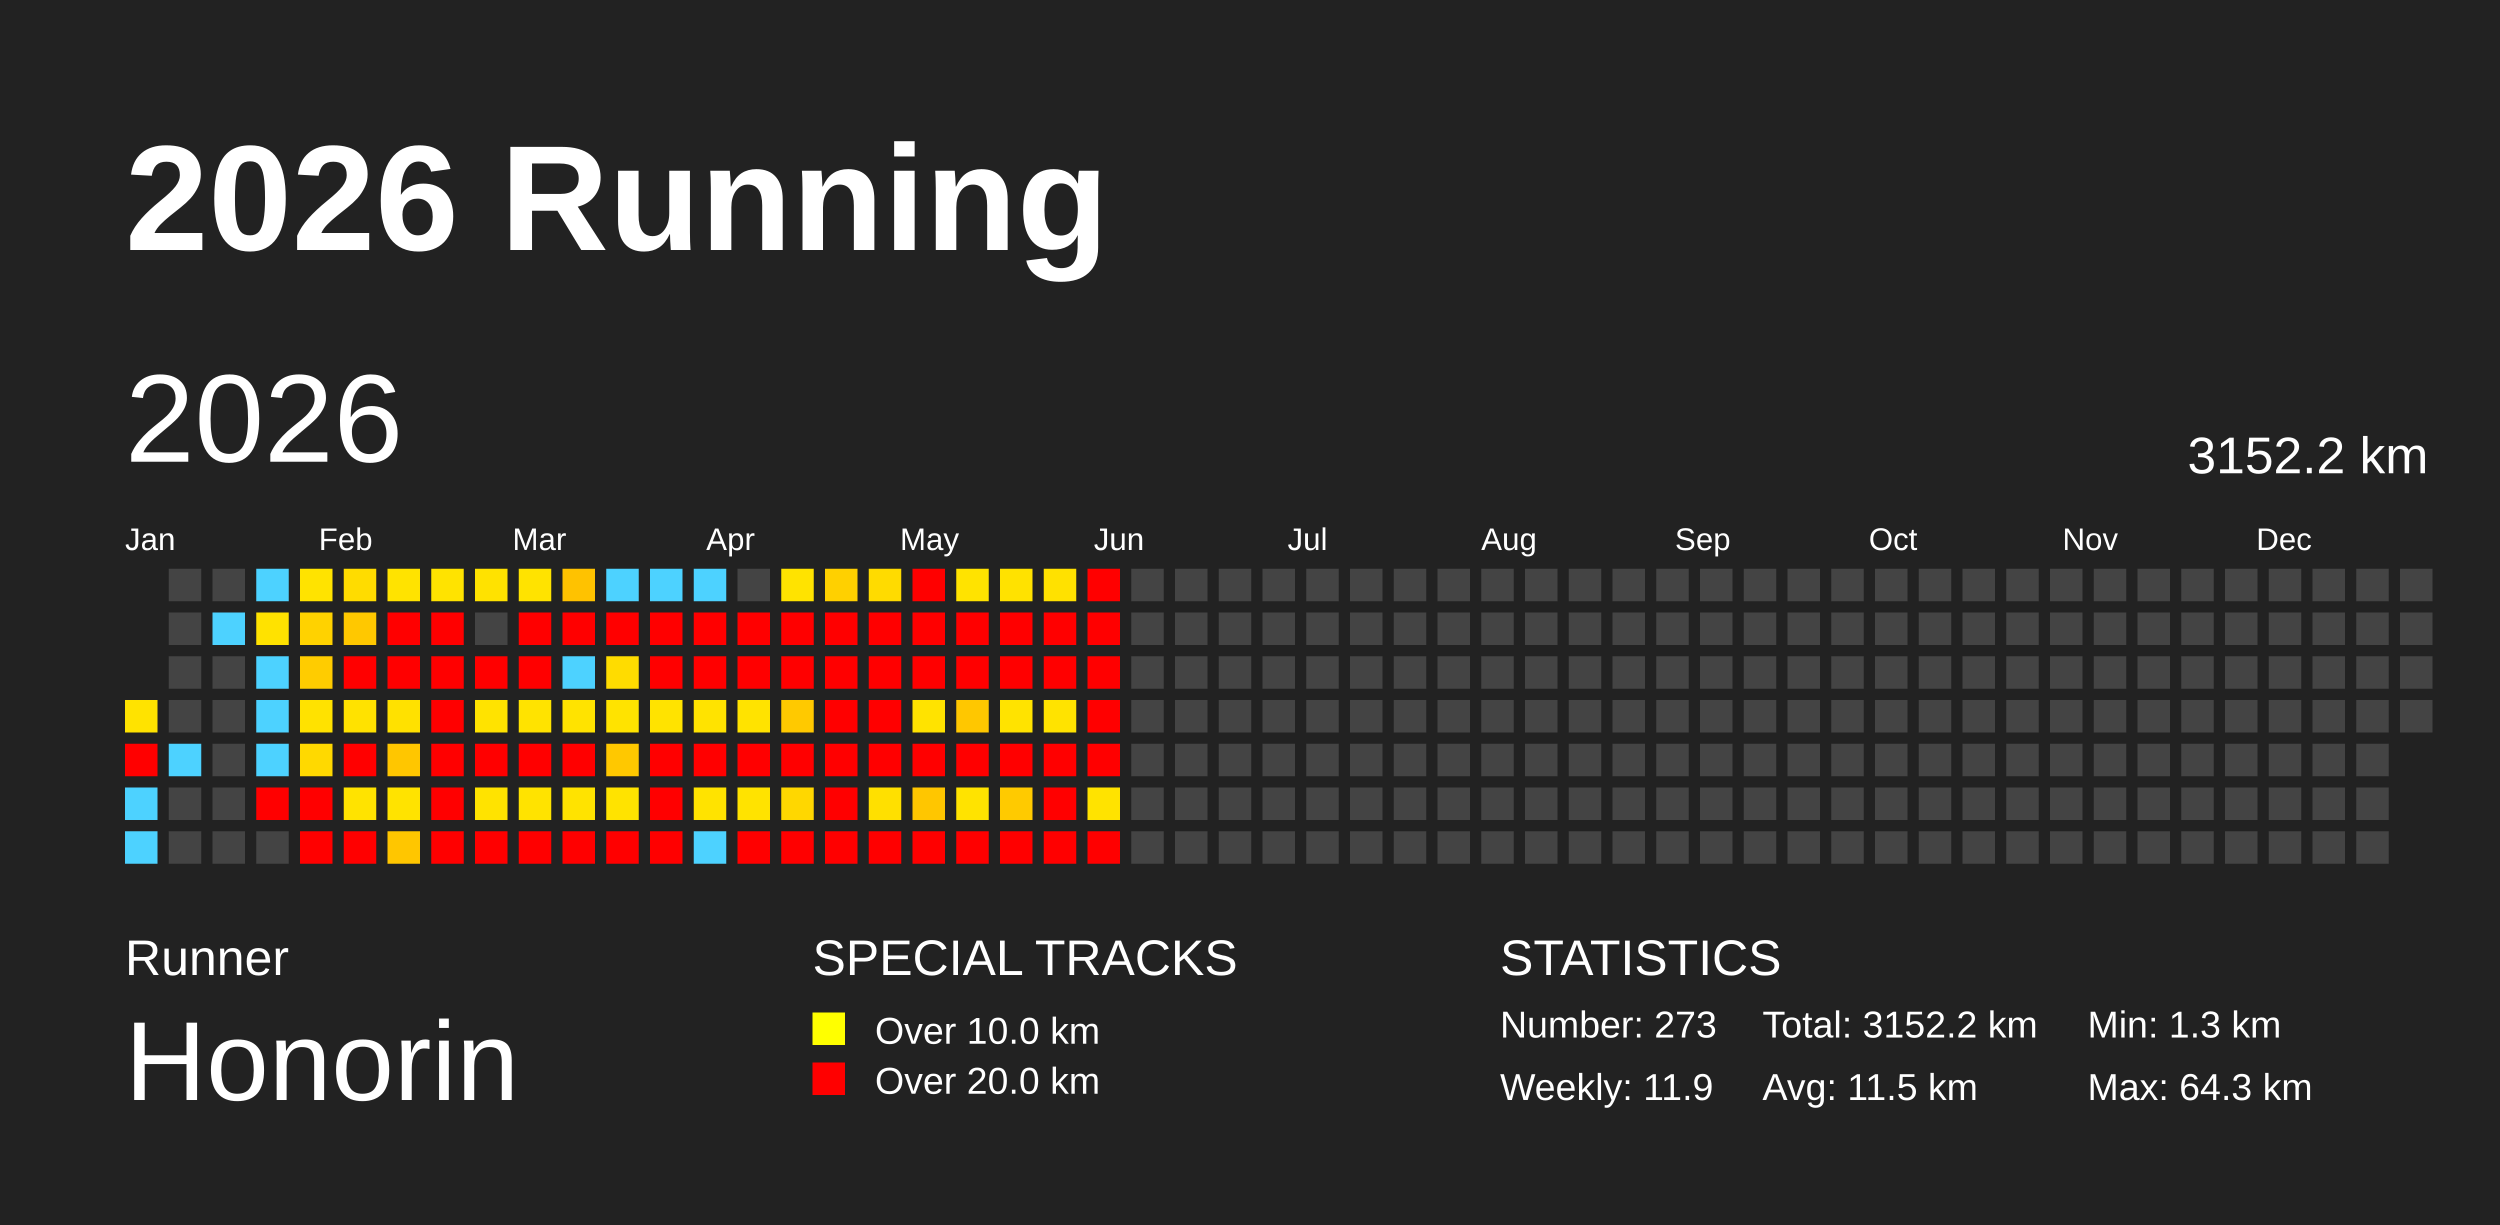
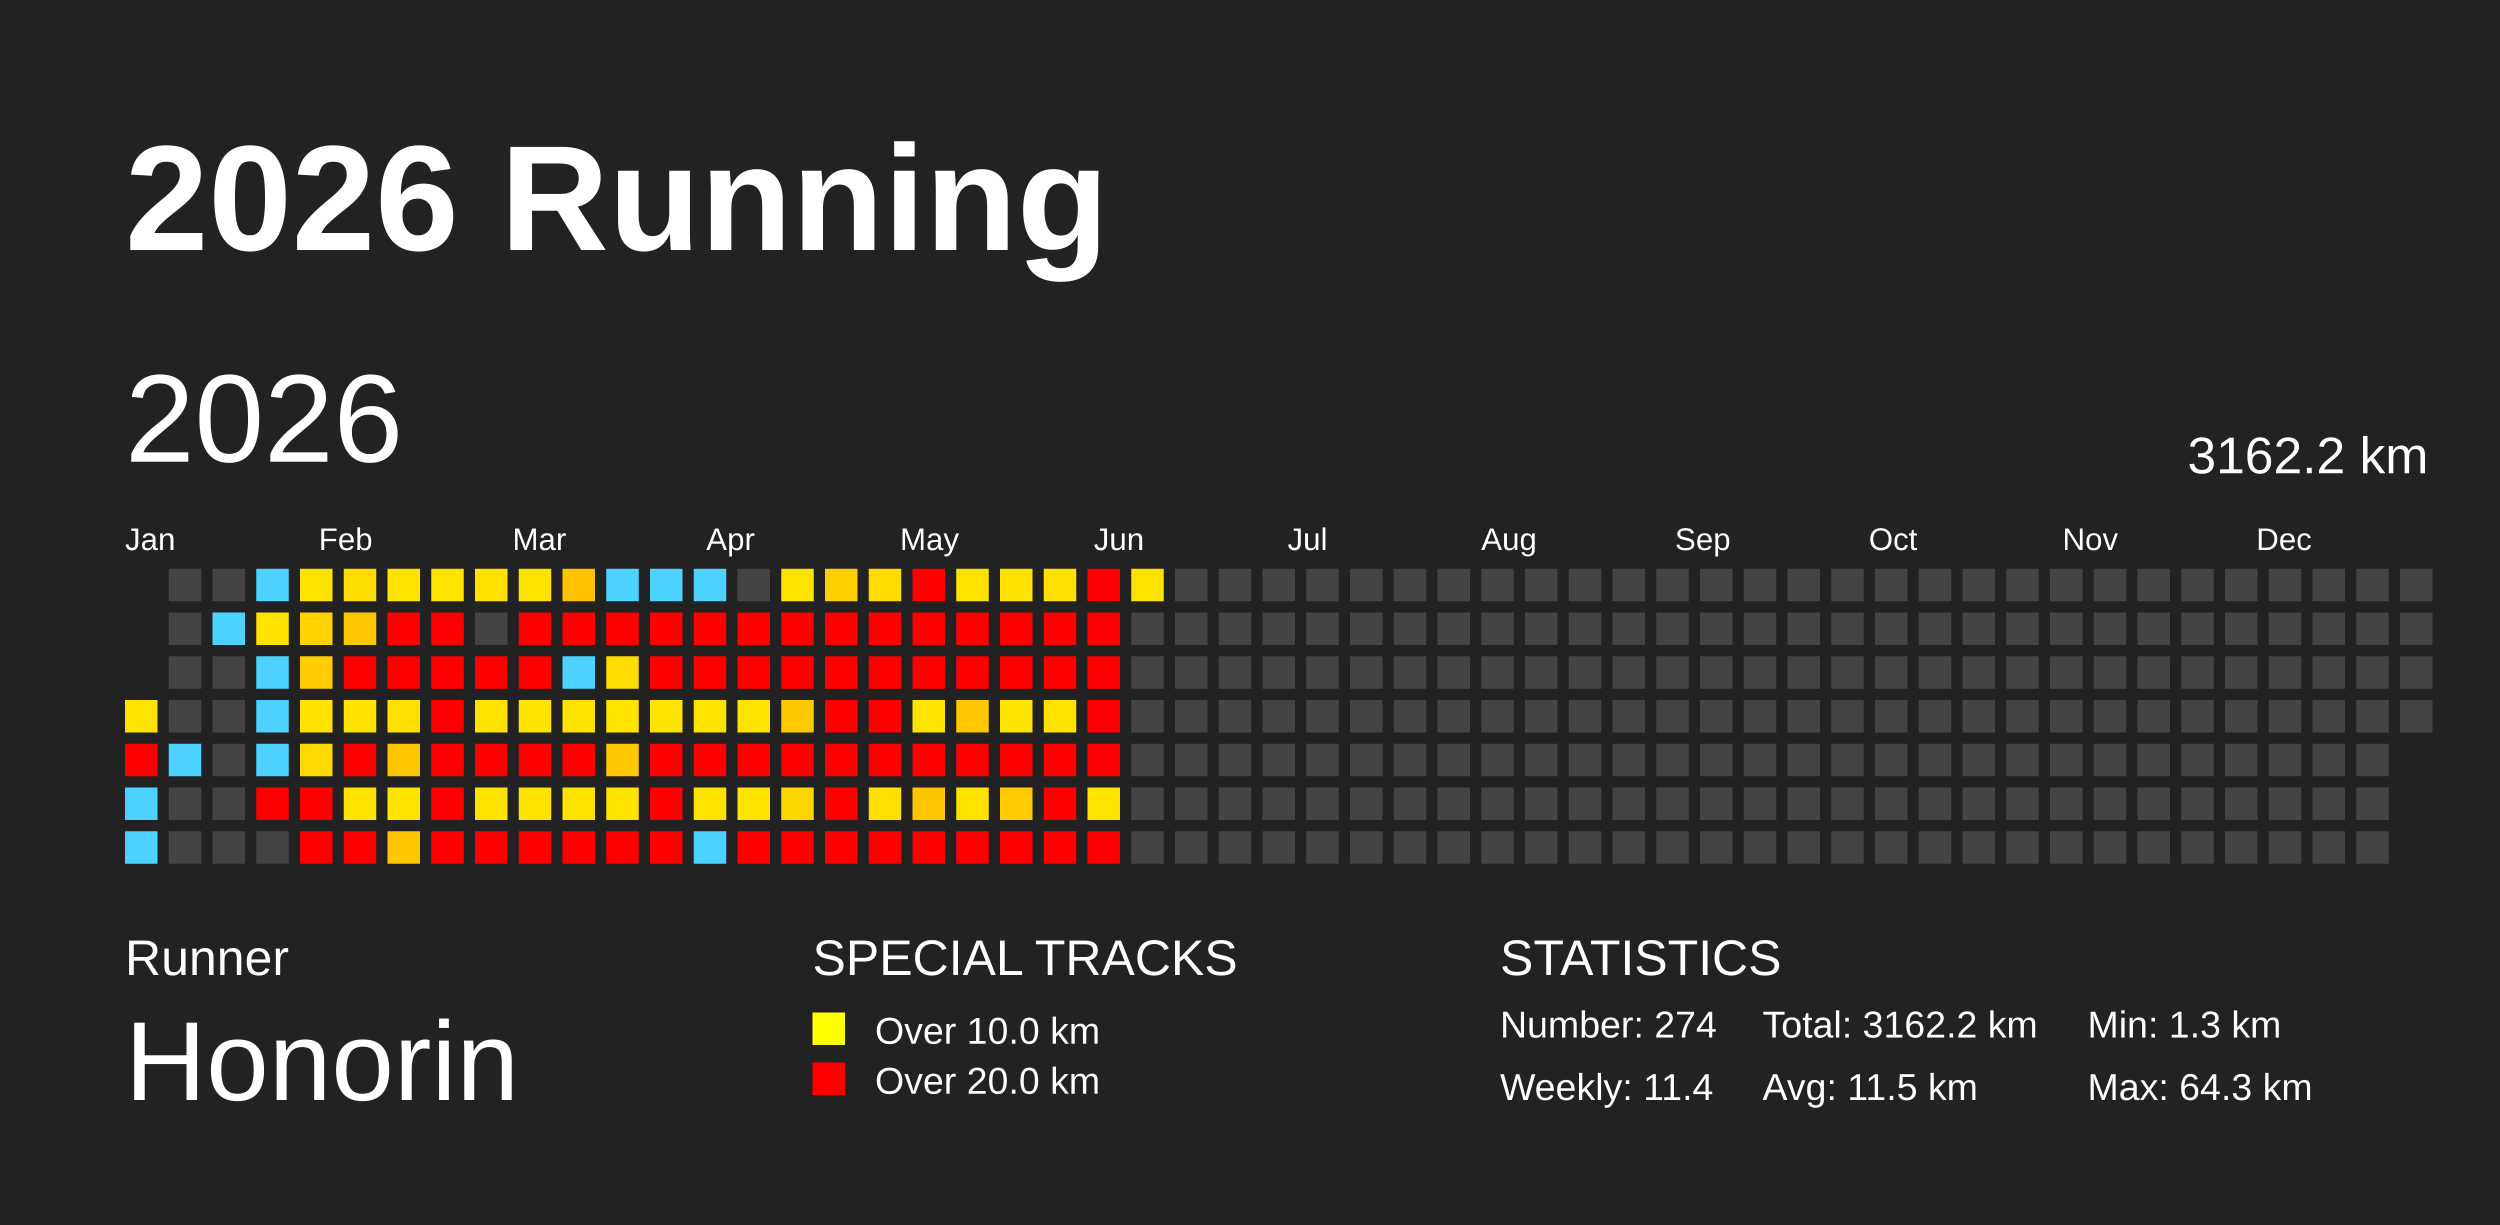
<svg xmlns="http://www.w3.org/2000/svg" baseProfile="full" height="98mm" version="1.1" viewBox="0,0,200,98" width="200mm">
  <defs />
  <rect fill="#222222" height="98" width="200" x="0" y="0" />
  <text fill="#FFFFFF" style="font-size:12px; font-family:Arial; font-weight:bold;" x="10" y="20">2026 Running</text>
  <text fill="#FFFFFF" style="font-size:4px; font-family:Arial" x="10" y="78">Runner</text>
  <text fill="#FFFFFF" style="font-size:9px; font-family:Arial" x="10" y="88">Honorin</text>
  <text fill="#FFFFFF" style="font-size:4px; font-family:Arial" x="65" y="78">SPECIAL TRACKS</text>
  <rect fill="yellow" height="2.6" width="2.6" x="65" y="81" />
  <text fill="#FFFFFF" style="font-size:3px; font-family:Arial" x="70" y="83.5">Over 10.0 km</text>
  <rect fill="red" height="2.6" width="2.6" x="65" y="85" />
  <text fill="#FFFFFF" style="font-size:3px; font-family:Arial" x="70" y="87.5">Over 20.0 km</text>
  <text fill="#FFFFFF" style="font-size:4px; font-family:Arial" x="120" y="78">STATISTICS</text>
-   <text fill="#FFFFFF" style="font-size:3px; font-family:Arial" x="120" y="83">Number: 273</text>
-   <text fill="#FFFFFF" style="font-size:3px; font-family:Arial" x="120" y="88">Weekly: 11.9</text>
-   <text fill="#FFFFFF" style="font-size:3px; font-family:Arial" x="141" y="83">Total: 3152.2 km</text>
+   <text fill="#FFFFFF" style="font-size:3px; font-family:Arial" x="120" y="83">Number: 274</text>
+   <text fill="#FFFFFF" style="font-size:3px; font-family:Arial" x="120" y="88">Weekly: 11.4</text>
+   <text fill="#FFFFFF" style="font-size:3px; font-family:Arial" x="141" y="83">Total: 3162.2 km</text>
  <text fill="#FFFFFF" style="font-size:3px; font-family:Arial" x="141" y="88">Avg: 11.5 km</text>
  <text fill="#FFFFFF" style="font-size:3px; font-family:Arial" x="167" y="83">Min: 1.3 km</text>
  <text fill="#FFFFFF" style="font-size:3px; font-family:Arial" x="167" y="88">Max: 64.3 km</text>
  <text dominant-baseline="hanging" fill="#FFFFFF" style="font-size:10.0px; font-family:Arial;" x="10" y="30">2026</text>
-   <text dominant-baseline="hanging" fill="#FFFFFF" style="font-size:4.125px; font-family:Arial;" x="175" y="35">3152.2 km</text>
+   <text dominant-baseline="hanging" fill="#FFFFFF" style="font-size:4.125px; font-family:Arial;" x="175" y="35">3162.2 km</text>
  <text fill="#FFFFFF" style="font-size:2.5px; font-family:Arial" x="10.0" y="44">Jan</text>
  <text fill="#FFFFFF" style="font-size:2.5px; font-family:Arial" x="25.5" y="44">Feb</text>
  <text fill="#FFFFFF" style="font-size:2.5px; font-family:Arial" x="41.0" y="44">Mar</text>
  <text fill="#FFFFFF" style="font-size:2.5px; font-family:Arial" x="56.5" y="44">Apr</text>
  <text fill="#FFFFFF" style="font-size:2.5px; font-family:Arial" x="72.0" y="44">May</text>
  <text fill="#FFFFFF" style="font-size:2.5px; font-family:Arial" x="87.5" y="44">Jun</text>
  <text fill="#FFFFFF" style="font-size:2.5px; font-family:Arial" x="103.0" y="44">Jul</text>
  <text fill="#FFFFFF" style="font-size:2.5px; font-family:Arial" x="118.5" y="44">Aug</text>
  <text fill="#FFFFFF" style="font-size:2.5px; font-family:Arial" x="134.0" y="44">Sep</text>
  <text fill="#FFFFFF" style="font-size:2.5px; font-family:Arial" x="149.5" y="44">Oct</text>
  <text fill="#FFFFFF" style="font-size:2.5px; font-family:Arial" x="165.0" y="44">Nov</text>
  <text fill="#FFFFFF" style="font-size:2.5px; font-family:Arial" x="180.5" y="44">Dec</text>
  <rect fill="#ffe300" height="2.6" width="2.6" x="10.0" y="56.0" />
  <rect fill="red" height="2.6" width="2.6" x="10.0" y="59.5" />
  <rect fill="#4dd2ff" height="2.6" width="2.6" x="10.0" y="63.0" />
  <rect fill="#4dd2ff" height="2.6" width="2.6" x="10.0" y="66.5" />
  <rect fill="#444444" height="2.6" width="2.6" x="13.5" y="45.5" />
  <rect fill="#444444" height="2.6" width="2.6" x="13.5" y="49.0" />
  <rect fill="#444444" height="2.6" width="2.6" x="13.5" y="52.5" />
  <rect fill="#444444" height="2.6" width="2.6" x="13.5" y="56.0" />
  <rect fill="#4dd2ff" height="2.6" width="2.6" x="13.5" y="59.5" />
  <rect fill="#444444" height="2.6" width="2.6" x="13.5" y="63.0" />
  <rect fill="#444444" height="2.6" width="2.6" x="13.5" y="66.5" />
  <rect fill="#444444" height="2.6" width="2.6" x="17.0" y="45.5" />
  <rect fill="#4dd2ff" height="2.6" width="2.6" x="17.0" y="49.0" />
  <rect fill="#444444" height="2.6" width="2.6" x="17.0" y="52.5" />
  <rect fill="#444444" height="2.6" width="2.6" x="17.0" y="56.0" />
  <rect fill="#444444" height="2.6" width="2.6" x="17.0" y="59.5" />
  <rect fill="#444444" height="2.6" width="2.6" x="17.0" y="63.0" />
  <rect fill="#444444" height="2.6" width="2.6" x="17.0" y="66.5" />
  <rect fill="#4dd2ff" height="2.6" width="2.6" x="20.5" y="45.5" />
  <rect fill="#ffe200" height="2.6" width="2.6" x="20.5" y="49.0" />
  <rect fill="#4dd2ff" height="2.6" width="2.6" x="20.5" y="52.5" />
  <rect fill="#4dd2ff" height="2.6" width="2.6" x="20.5" y="56.0" />
  <rect fill="#4dd2ff" height="2.6" width="2.6" x="20.5" y="59.5" />
  <rect fill="red" height="2.6" width="2.6" x="20.5" y="63.0" />
  <rect fill="#444444" height="2.6" width="2.6" x="20.5" y="66.5" />
  <rect fill="#ffe300" height="2.6" width="2.6" x="24.0" y="45.5" />
  <rect fill="#ffd200" height="2.6" width="2.6" x="24.0" y="49.0" />
  <rect fill="#ffcc00" height="2.6" width="2.6" x="24.0" y="52.5" />
  <rect fill="#ffe200" height="2.6" width="2.6" x="24.0" y="56.0" />
  <rect fill="#ffd900" height="2.6" width="2.6" x="24.0" y="59.5" />
  <rect fill="red" height="2.6" width="2.6" x="24.0" y="63.0" />
  <rect fill="red" height="2.6" width="2.6" x="24.0" y="66.5" />
  <rect fill="#ffdc00" height="2.6" width="2.6" x="27.5" y="45.5" />
  <rect fill="#ffc800" height="2.6" width="2.6" x="27.5" y="49.0" />
  <rect fill="red" height="2.6" width="2.6" x="27.5" y="52.5" />
  <rect fill="#ffe200" height="2.6" width="2.6" x="27.5" y="56.0" />
  <rect fill="red" height="2.6" width="2.6" x="27.5" y="59.5" />
  <rect fill="#ffe300" height="2.6" width="2.6" x="27.5" y="63.0" />
  <rect fill="red" height="2.6" width="2.6" x="27.5" y="66.5" />
  <rect fill="#ffe300" height="2.6" width="2.6" x="31.0" y="45.5" />
  <rect fill="red" height="2.6" width="2.6" x="31.0" y="49.0" />
  <rect fill="red" height="2.6" width="2.6" x="31.0" y="52.5" />
  <rect fill="#ffe100" height="2.6" width="2.6" x="31.0" y="56.0" />
  <rect fill="#ffc600" height="2.6" width="2.6" x="31.0" y="59.5" />
  <rect fill="#ffe300" height="2.6" width="2.6" x="31.0" y="63.0" />
  <rect fill="#ffc600" height="2.6" width="2.6" x="31.0" y="66.5" />
  <rect fill="#ffe300" height="2.6" width="2.6" x="34.5" y="45.5" />
  <rect fill="red" height="2.6" width="2.6" x="34.5" y="49.0" />
  <rect fill="red" height="2.6" width="2.6" x="34.5" y="52.5" />
  <rect fill="red" height="2.6" width="2.6" x="34.5" y="56.0" />
  <rect fill="red" height="2.6" width="2.6" x="34.5" y="59.5" />
  <rect fill="red" height="2.6" width="2.6" x="34.5" y="63.0" />
  <rect fill="red" height="2.6" width="2.6" x="34.5" y="66.5" />
  <rect fill="#ffe200" height="2.6" width="2.6" x="38.0" y="45.5" />
  <rect fill="#444444" height="2.6" width="2.6" x="38.0" y="49.0" />
  <rect fill="red" height="2.6" width="2.6" x="38.0" y="52.5" />
  <rect fill="#ffe300" height="2.6" width="2.6" x="38.0" y="56.0" />
  <rect fill="red" height="2.6" width="2.6" x="38.0" y="59.5" />
  <rect fill="#ffe300" height="2.6" width="2.6" x="38.0" y="63.0" />
  <rect fill="red" height="2.6" width="2.6" x="38.0" y="66.5" />
  <rect fill="#ffe300" height="2.6" width="2.6" x="41.5" y="45.5" />
  <rect fill="red" height="2.6" width="2.6" x="41.5" y="49.0" />
  <rect fill="red" height="2.6" width="2.6" x="41.5" y="52.5" />
  <rect fill="#ffe300" height="2.6" width="2.6" x="41.5" y="56.0" />
  <rect fill="red" height="2.6" width="2.6" x="41.5" y="59.5" />
  <rect fill="#ffe300" height="2.6" width="2.6" x="41.5" y="63.0" />
  <rect fill="red" height="2.6" width="2.6" x="41.5" y="66.5" />
  <rect fill="#ffc200" height="2.6" width="2.6" x="45.0" y="45.5" />
  <rect fill="red" height="2.6" width="2.6" x="45.0" y="49.0" />
  <rect fill="#4dd2ff" height="2.6" width="2.6" x="45.0" y="52.5" />
  <rect fill="#ffe300" height="2.6" width="2.6" x="45.0" y="56.0" />
  <rect fill="red" height="2.6" width="2.6" x="45.0" y="59.5" />
  <rect fill="#ffe300" height="2.6" width="2.6" x="45.0" y="63.0" />
  <rect fill="red" height="2.6" width="2.6" x="45.0" y="66.5" />
  <rect fill="#4dd2ff" height="2.6" width="2.6" x="48.5" y="45.5" />
  <rect fill="red" height="2.6" width="2.6" x="48.5" y="49.0" />
  <rect fill="#ffdc00" height="2.6" width="2.6" x="48.5" y="52.5" />
  <rect fill="#ffe300" height="2.6" width="2.6" x="48.5" y="56.0" />
  <rect fill="#ffc800" height="2.6" width="2.6" x="48.5" y="59.5" />
  <rect fill="#ffe300" height="2.6" width="2.6" x="48.5" y="63.0" />
  <rect fill="red" height="2.6" width="2.6" x="48.5" y="66.5" />
  <rect fill="#4dd2ff" height="2.6" width="2.6" x="52.0" y="45.5" />
  <rect fill="red" height="2.6" width="2.6" x="52.0" y="49.0" />
  <rect fill="red" height="2.6" width="2.6" x="52.0" y="52.5" />
  <rect fill="#ffe300" height="2.6" width="2.6" x="52.0" y="56.0" />
  <rect fill="red" height="2.6" width="2.6" x="52.0" y="59.5" />
  <rect fill="red" height="2.6" width="2.6" x="52.0" y="63.0" />
  <rect fill="red" height="2.6" width="2.6" x="52.0" y="66.5" />
  <rect fill="#4dd2ff" height="2.6" width="2.6" x="55.5" y="45.5" />
  <rect fill="red" height="2.6" width="2.6" x="55.5" y="49.0" />
  <rect fill="red" height="2.6" width="2.6" x="55.5" y="52.5" />
  <rect fill="#ffe300" height="2.6" width="2.6" x="55.5" y="56.0" />
  <rect fill="red" height="2.6" width="2.6" x="55.5" y="59.5" />
  <rect fill="#ffe300" height="2.6" width="2.6" x="55.5" y="63.0" />
  <rect fill="#4dd2ff" height="2.6" width="2.6" x="55.5" y="66.5" />
  <rect fill="#444444" height="2.6" width="2.6" x="59.0" y="45.5" />
  <rect fill="red" height="2.6" width="2.6" x="59.0" y="49.0" />
  <rect fill="red" height="2.6" width="2.6" x="59.0" y="52.5" />
  <rect fill="#ffe300" height="2.6" width="2.6" x="59.0" y="56.0" />
  <rect fill="red" height="2.6" width="2.6" x="59.0" y="59.5" />
  <rect fill="#ffe300" height="2.6" width="2.6" x="59.0" y="63.0" />
  <rect fill="red" height="2.6" width="2.6" x="59.0" y="66.5" />
  <rect fill="#ffe300" height="2.6" width="2.6" x="62.5" y="45.5" />
  <rect fill="red" height="2.6" width="2.6" x="62.5" y="49.0" />
  <rect fill="red" height="2.6" width="2.6" x="62.5" y="52.5" />
  <rect fill="#ffc900" height="2.6" width="2.6" x="62.5" y="56.0" />
  <rect fill="red" height="2.6" width="2.6" x="62.5" y="59.5" />
  <rect fill="#ffd700" height="2.6" width="2.6" x="62.5" y="63.0" />
  <rect fill="red" height="2.6" width="2.6" x="62.5" y="66.5" />
  <rect fill="#ffd000" height="2.6" width="2.6" x="66.0" y="45.5" />
  <rect fill="red" height="2.6" width="2.6" x="66.0" y="49.0" />
  <rect fill="red" height="2.6" width="2.6" x="66.0" y="52.5" />
  <rect fill="red" height="2.6" width="2.6" x="66.0" y="56.0" />
  <rect fill="red" height="2.6" width="2.6" x="66.0" y="59.5" />
  <rect fill="red" height="2.6" width="2.6" x="66.0" y="63.0" />
  <rect fill="red" height="2.6" width="2.6" x="66.0" y="66.5" />
  <rect fill="#ffdb00" height="2.6" width="2.6" x="69.5" y="45.5" />
  <rect fill="red" height="2.6" width="2.6" x="69.5" y="49.0" />
  <rect fill="red" height="2.6" width="2.6" x="69.5" y="52.5" />
  <rect fill="red" height="2.6" width="2.6" x="69.5" y="56.0" />
  <rect fill="red" height="2.6" width="2.6" x="69.5" y="59.5" />
  <rect fill="#ffe000" height="2.6" width="2.6" x="69.5" y="63.0" />
  <rect fill="red" height="2.6" width="2.6" x="69.5" y="66.5" />
  <rect fill="red" height="2.6" width="2.6" x="73.0" y="45.5" />
  <rect fill="red" height="2.6" width="2.6" x="73.0" y="49.0" />
  <rect fill="red" height="2.6" width="2.6" x="73.0" y="52.5" />
  <rect fill="#ffe300" height="2.6" width="2.6" x="73.0" y="56.0" />
  <rect fill="red" height="2.6" width="2.6" x="73.0" y="59.5" />
  <rect fill="#ffc600" height="2.6" width="2.6" x="73.0" y="63.0" />
  <rect fill="red" height="2.6" width="2.6" x="73.0" y="66.5" />
  <rect fill="#ffe300" height="2.6" width="2.6" x="76.5" y="45.5" />
  <rect fill="red" height="2.6" width="2.6" x="76.5" y="49.0" />
  <rect fill="red" height="2.6" width="2.6" x="76.5" y="52.5" />
  <rect fill="#ffc700" height="2.6" width="2.6" x="76.5" y="56.0" />
  <rect fill="red" height="2.6" width="2.6" x="76.5" y="59.5" />
  <rect fill="#ffe300" height="2.6" width="2.6" x="76.5" y="63.0" />
  <rect fill="red" height="2.6" width="2.6" x="76.5" y="66.5" />
  <rect fill="#ffe200" height="2.6" width="2.6" x="80.0" y="45.5" />
  <rect fill="red" height="2.6" width="2.6" x="80.0" y="49.0" />
  <rect fill="red" height="2.6" width="2.6" x="80.0" y="52.5" />
  <rect fill="#ffe300" height="2.6" width="2.6" x="80.0" y="56.0" />
  <rect fill="red" height="2.6" width="2.6" x="80.0" y="59.5" />
  <rect fill="#ffca00" height="2.6" width="2.6" x="80.0" y="63.0" />
  <rect fill="red" height="2.6" width="2.6" x="80.0" y="66.5" />
  <rect fill="#ffe100" height="2.6" width="2.6" x="83.5" y="45.5" />
  <rect fill="red" height="2.6" width="2.6" x="83.5" y="49.0" />
  <rect fill="red" height="2.6" width="2.6" x="83.5" y="52.5" />
  <rect fill="#ffe300" height="2.6" width="2.6" x="83.5" y="56.0" />
  <rect fill="red" height="2.6" width="2.6" x="83.5" y="59.5" />
  <rect fill="red" height="2.6" width="2.6" x="83.5" y="63.0" />
  <rect fill="red" height="2.6" width="2.6" x="83.5" y="66.5" />
  <rect fill="red" height="2.6" width="2.6" x="87.0" y="45.5" />
  <rect fill="red" height="2.6" width="2.6" x="87.0" y="49.0" />
  <rect fill="red" height="2.6" width="2.6" x="87.0" y="52.5" />
  <rect fill="red" height="2.6" width="2.6" x="87.0" y="56.0" />
  <rect fill="red" height="2.6" width="2.6" x="87.0" y="59.5" />
  <rect fill="#ffe300" height="2.6" width="2.6" x="87.0" y="63.0" />
  <rect fill="red" height="2.6" width="2.6" x="87.0" y="66.5" />
-   <rect fill="#444444" height="2.6" width="2.6" x="90.5" y="45.5" />
+   <rect fill="#ffe300" height="2.6" width="2.6" x="90.5" y="45.5" />
  <rect fill="#444444" height="2.6" width="2.6" x="90.5" y="49.0" />
  <rect fill="#444444" height="2.6" width="2.6" x="90.5" y="52.5" />
  <rect fill="#444444" height="2.6" width="2.6" x="90.5" y="56.0" />
  <rect fill="#444444" height="2.6" width="2.6" x="90.5" y="59.5" />
  <rect fill="#444444" height="2.6" width="2.6" x="90.5" y="63.0" />
  <rect fill="#444444" height="2.6" width="2.6" x="90.5" y="66.5" />
  <rect fill="#444444" height="2.6" width="2.6" x="94.0" y="45.5" />
  <rect fill="#444444" height="2.6" width="2.6" x="94.0" y="49.0" />
  <rect fill="#444444" height="2.6" width="2.6" x="94.0" y="52.5" />
  <rect fill="#444444" height="2.6" width="2.6" x="94.0" y="56.0" />
  <rect fill="#444444" height="2.6" width="2.6" x="94.0" y="59.5" />
  <rect fill="#444444" height="2.6" width="2.6" x="94.0" y="63.0" />
  <rect fill="#444444" height="2.6" width="2.6" x="94.0" y="66.5" />
  <rect fill="#444444" height="2.6" width="2.6" x="97.5" y="45.5" />
  <rect fill="#444444" height="2.6" width="2.6" x="97.5" y="49.0" />
  <rect fill="#444444" height="2.6" width="2.6" x="97.5" y="52.5" />
  <rect fill="#444444" height="2.6" width="2.6" x="97.5" y="56.0" />
  <rect fill="#444444" height="2.6" width="2.6" x="97.5" y="59.5" />
  <rect fill="#444444" height="2.6" width="2.6" x="97.5" y="63.0" />
  <rect fill="#444444" height="2.6" width="2.6" x="97.5" y="66.5" />
  <rect fill="#444444" height="2.6" width="2.6" x="101.0" y="45.5" />
  <rect fill="#444444" height="2.6" width="2.6" x="101.0" y="49.0" />
  <rect fill="#444444" height="2.6" width="2.6" x="101.0" y="52.5" />
  <rect fill="#444444" height="2.6" width="2.6" x="101.0" y="56.0" />
  <rect fill="#444444" height="2.6" width="2.6" x="101.0" y="59.5" />
  <rect fill="#444444" height="2.6" width="2.6" x="101.0" y="63.0" />
  <rect fill="#444444" height="2.6" width="2.6" x="101.0" y="66.5" />
  <rect fill="#444444" height="2.6" width="2.6" x="104.5" y="45.5" />
  <rect fill="#444444" height="2.6" width="2.6" x="104.5" y="49.0" />
  <rect fill="#444444" height="2.6" width="2.6" x="104.5" y="52.5" />
  <rect fill="#444444" height="2.6" width="2.6" x="104.5" y="56.0" />
  <rect fill="#444444" height="2.6" width="2.6" x="104.5" y="59.5" />
  <rect fill="#444444" height="2.6" width="2.6" x="104.5" y="63.0" />
  <rect fill="#444444" height="2.6" width="2.6" x="104.5" y="66.5" />
  <rect fill="#444444" height="2.6" width="2.6" x="108.0" y="45.5" />
  <rect fill="#444444" height="2.6" width="2.6" x="108.0" y="49.0" />
  <rect fill="#444444" height="2.6" width="2.6" x="108.0" y="52.5" />
  <rect fill="#444444" height="2.6" width="2.6" x="108.0" y="56.0" />
  <rect fill="#444444" height="2.6" width="2.6" x="108.0" y="59.5" />
  <rect fill="#444444" height="2.6" width="2.6" x="108.0" y="63.0" />
  <rect fill="#444444" height="2.6" width="2.6" x="108.0" y="66.5" />
  <rect fill="#444444" height="2.6" width="2.6" x="111.5" y="45.5" />
  <rect fill="#444444" height="2.6" width="2.6" x="111.5" y="49.0" />
  <rect fill="#444444" height="2.6" width="2.6" x="111.5" y="52.5" />
  <rect fill="#444444" height="2.6" width="2.6" x="111.5" y="56.0" />
  <rect fill="#444444" height="2.6" width="2.6" x="111.5" y="59.5" />
  <rect fill="#444444" height="2.6" width="2.6" x="111.5" y="63.0" />
  <rect fill="#444444" height="2.6" width="2.6" x="111.5" y="66.5" />
  <rect fill="#444444" height="2.6" width="2.6" x="115.0" y="45.5" />
  <rect fill="#444444" height="2.6" width="2.6" x="115.0" y="49.0" />
  <rect fill="#444444" height="2.6" width="2.6" x="115.0" y="52.5" />
  <rect fill="#444444" height="2.6" width="2.6" x="115.0" y="56.0" />
  <rect fill="#444444" height="2.6" width="2.6" x="115.0" y="59.5" />
  <rect fill="#444444" height="2.6" width="2.6" x="115.0" y="63.0" />
  <rect fill="#444444" height="2.6" width="2.6" x="115.0" y="66.5" />
  <rect fill="#444444" height="2.6" width="2.6" x="118.5" y="45.5" />
  <rect fill="#444444" height="2.6" width="2.6" x="118.5" y="49.0" />
  <rect fill="#444444" height="2.6" width="2.6" x="118.5" y="52.5" />
  <rect fill="#444444" height="2.6" width="2.6" x="118.5" y="56.0" />
  <rect fill="#444444" height="2.6" width="2.6" x="118.5" y="59.5" />
  <rect fill="#444444" height="2.6" width="2.6" x="118.5" y="63.0" />
  <rect fill="#444444" height="2.6" width="2.6" x="118.5" y="66.5" />
  <rect fill="#444444" height="2.6" width="2.6" x="122.0" y="45.5" />
  <rect fill="#444444" height="2.6" width="2.6" x="122.0" y="49.0" />
  <rect fill="#444444" height="2.6" width="2.6" x="122.0" y="52.5" />
  <rect fill="#444444" height="2.6" width="2.6" x="122.0" y="56.0" />
  <rect fill="#444444" height="2.6" width="2.6" x="122.0" y="59.5" />
  <rect fill="#444444" height="2.6" width="2.6" x="122.0" y="63.0" />
  <rect fill="#444444" height="2.6" width="2.6" x="122.0" y="66.5" />
  <rect fill="#444444" height="2.6" width="2.6" x="125.5" y="45.5" />
  <rect fill="#444444" height="2.6" width="2.6" x="125.5" y="49.0" />
  <rect fill="#444444" height="2.6" width="2.6" x="125.5" y="52.5" />
  <rect fill="#444444" height="2.6" width="2.6" x="125.5" y="56.0" />
  <rect fill="#444444" height="2.6" width="2.6" x="125.5" y="59.5" />
  <rect fill="#444444" height="2.6" width="2.6" x="125.5" y="63.0" />
  <rect fill="#444444" height="2.6" width="2.6" x="125.5" y="66.5" />
  <rect fill="#444444" height="2.6" width="2.6" x="129.0" y="45.5" />
  <rect fill="#444444" height="2.6" width="2.6" x="129.0" y="49.0" />
  <rect fill="#444444" height="2.6" width="2.6" x="129.0" y="52.5" />
  <rect fill="#444444" height="2.6" width="2.6" x="129.0" y="56.0" />
  <rect fill="#444444" height="2.6" width="2.6" x="129.0" y="59.5" />
  <rect fill="#444444" height="2.6" width="2.6" x="129.0" y="63.0" />
  <rect fill="#444444" height="2.6" width="2.6" x="129.0" y="66.5" />
  <rect fill="#444444" height="2.6" width="2.6" x="132.5" y="45.5" />
  <rect fill="#444444" height="2.6" width="2.6" x="132.5" y="49.0" />
  <rect fill="#444444" height="2.6" width="2.6" x="132.5" y="52.5" />
  <rect fill="#444444" height="2.6" width="2.6" x="132.5" y="56.0" />
  <rect fill="#444444" height="2.6" width="2.6" x="132.5" y="59.5" />
  <rect fill="#444444" height="2.6" width="2.6" x="132.5" y="63.0" />
  <rect fill="#444444" height="2.6" width="2.6" x="132.5" y="66.5" />
  <rect fill="#444444" height="2.6" width="2.6" x="136.0" y="45.5" />
  <rect fill="#444444" height="2.6" width="2.6" x="136.0" y="49.0" />
  <rect fill="#444444" height="2.6" width="2.6" x="136.0" y="52.5" />
  <rect fill="#444444" height="2.6" width="2.6" x="136.0" y="56.0" />
  <rect fill="#444444" height="2.6" width="2.6" x="136.0" y="59.5" />
  <rect fill="#444444" height="2.6" width="2.6" x="136.0" y="63.0" />
  <rect fill="#444444" height="2.6" width="2.6" x="136.0" y="66.5" />
  <rect fill="#444444" height="2.6" width="2.6" x="139.5" y="45.5" />
  <rect fill="#444444" height="2.6" width="2.6" x="139.5" y="49.0" />
  <rect fill="#444444" height="2.6" width="2.6" x="139.5" y="52.5" />
  <rect fill="#444444" height="2.6" width="2.6" x="139.5" y="56.0" />
  <rect fill="#444444" height="2.6" width="2.6" x="139.5" y="59.5" />
  <rect fill="#444444" height="2.6" width="2.6" x="139.5" y="63.0" />
  <rect fill="#444444" height="2.6" width="2.6" x="139.5" y="66.5" />
  <rect fill="#444444" height="2.6" width="2.6" x="143.0" y="45.5" />
  <rect fill="#444444" height="2.6" width="2.6" x="143.0" y="49.0" />
  <rect fill="#444444" height="2.6" width="2.6" x="143.0" y="52.5" />
  <rect fill="#444444" height="2.6" width="2.6" x="143.0" y="56.0" />
  <rect fill="#444444" height="2.6" width="2.6" x="143.0" y="59.5" />
  <rect fill="#444444" height="2.6" width="2.6" x="143.0" y="63.0" />
  <rect fill="#444444" height="2.6" width="2.6" x="143.0" y="66.5" />
  <rect fill="#444444" height="2.6" width="2.6" x="146.5" y="45.5" />
  <rect fill="#444444" height="2.6" width="2.6" x="146.5" y="49.0" />
  <rect fill="#444444" height="2.6" width="2.6" x="146.5" y="52.5" />
  <rect fill="#444444" height="2.6" width="2.6" x="146.5" y="56.0" />
  <rect fill="#444444" height="2.6" width="2.6" x="146.5" y="59.5" />
  <rect fill="#444444" height="2.6" width="2.6" x="146.5" y="63.0" />
  <rect fill="#444444" height="2.6" width="2.6" x="146.5" y="66.5" />
  <rect fill="#444444" height="2.6" width="2.6" x="150.0" y="45.5" />
  <rect fill="#444444" height="2.6" width="2.6" x="150.0" y="49.0" />
  <rect fill="#444444" height="2.6" width="2.6" x="150.0" y="52.5" />
  <rect fill="#444444" height="2.6" width="2.6" x="150.0" y="56.0" />
  <rect fill="#444444" height="2.6" width="2.6" x="150.0" y="59.5" />
  <rect fill="#444444" height="2.6" width="2.6" x="150.0" y="63.0" />
  <rect fill="#444444" height="2.6" width="2.6" x="150.0" y="66.5" />
  <rect fill="#444444" height="2.6" width="2.6" x="153.5" y="45.5" />
  <rect fill="#444444" height="2.6" width="2.6" x="153.5" y="49.0" />
  <rect fill="#444444" height="2.6" width="2.6" x="153.5" y="52.5" />
  <rect fill="#444444" height="2.6" width="2.6" x="153.5" y="56.0" />
  <rect fill="#444444" height="2.6" width="2.6" x="153.5" y="59.5" />
  <rect fill="#444444" height="2.6" width="2.6" x="153.5" y="63.0" />
  <rect fill="#444444" height="2.6" width="2.6" x="153.5" y="66.5" />
  <rect fill="#444444" height="2.6" width="2.6" x="157.0" y="45.5" />
  <rect fill="#444444" height="2.6" width="2.6" x="157.0" y="49.0" />
  <rect fill="#444444" height="2.6" width="2.6" x="157.0" y="52.5" />
  <rect fill="#444444" height="2.6" width="2.6" x="157.0" y="56.0" />
  <rect fill="#444444" height="2.6" width="2.6" x="157.0" y="59.5" />
  <rect fill="#444444" height="2.6" width="2.6" x="157.0" y="63.0" />
  <rect fill="#444444" height="2.6" width="2.6" x="157.0" y="66.5" />
  <rect fill="#444444" height="2.6" width="2.6" x="160.5" y="45.5" />
  <rect fill="#444444" height="2.6" width="2.6" x="160.5" y="49.0" />
  <rect fill="#444444" height="2.6" width="2.6" x="160.5" y="52.5" />
  <rect fill="#444444" height="2.6" width="2.6" x="160.5" y="56.0" />
  <rect fill="#444444" height="2.6" width="2.6" x="160.5" y="59.5" />
  <rect fill="#444444" height="2.6" width="2.6" x="160.5" y="63.0" />
  <rect fill="#444444" height="2.6" width="2.6" x="160.5" y="66.5" />
  <rect fill="#444444" height="2.6" width="2.6" x="164.0" y="45.5" />
  <rect fill="#444444" height="2.6" width="2.6" x="164.0" y="49.0" />
  <rect fill="#444444" height="2.6" width="2.6" x="164.0" y="52.5" />
  <rect fill="#444444" height="2.6" width="2.6" x="164.0" y="56.0" />
  <rect fill="#444444" height="2.6" width="2.6" x="164.0" y="59.5" />
  <rect fill="#444444" height="2.6" width="2.6" x="164.0" y="63.0" />
  <rect fill="#444444" height="2.6" width="2.6" x="164.0" y="66.5" />
  <rect fill="#444444" height="2.6" width="2.6" x="167.5" y="45.5" />
  <rect fill="#444444" height="2.6" width="2.6" x="167.5" y="49.0" />
  <rect fill="#444444" height="2.6" width="2.6" x="167.5" y="52.5" />
  <rect fill="#444444" height="2.6" width="2.6" x="167.5" y="56.0" />
  <rect fill="#444444" height="2.6" width="2.6" x="167.5" y="59.5" />
  <rect fill="#444444" height="2.6" width="2.6" x="167.5" y="63.0" />
  <rect fill="#444444" height="2.6" width="2.6" x="167.5" y="66.5" />
  <rect fill="#444444" height="2.6" width="2.6" x="171.0" y="45.5" />
  <rect fill="#444444" height="2.6" width="2.6" x="171.0" y="49.0" />
  <rect fill="#444444" height="2.6" width="2.6" x="171.0" y="52.5" />
  <rect fill="#444444" height="2.6" width="2.6" x="171.0" y="56.0" />
  <rect fill="#444444" height="2.6" width="2.6" x="171.0" y="59.5" />
  <rect fill="#444444" height="2.6" width="2.6" x="171.0" y="63.0" />
  <rect fill="#444444" height="2.6" width="2.6" x="171.0" y="66.5" />
  <rect fill="#444444" height="2.6" width="2.6" x="174.5" y="45.5" />
  <rect fill="#444444" height="2.6" width="2.6" x="174.5" y="49.0" />
  <rect fill="#444444" height="2.6" width="2.6" x="174.5" y="52.5" />
  <rect fill="#444444" height="2.6" width="2.6" x="174.5" y="56.0" />
  <rect fill="#444444" height="2.6" width="2.6" x="174.5" y="59.5" />
  <rect fill="#444444" height="2.6" width="2.6" x="174.5" y="63.0" />
  <rect fill="#444444" height="2.6" width="2.6" x="174.5" y="66.5" />
  <rect fill="#444444" height="2.6" width="2.6" x="178.0" y="45.5" />
  <rect fill="#444444" height="2.6" width="2.6" x="178.0" y="49.0" />
  <rect fill="#444444" height="2.6" width="2.6" x="178.0" y="52.5" />
  <rect fill="#444444" height="2.6" width="2.6" x="178.0" y="56.0" />
  <rect fill="#444444" height="2.6" width="2.6" x="178.0" y="59.5" />
  <rect fill="#444444" height="2.6" width="2.6" x="178.0" y="63.0" />
  <rect fill="#444444" height="2.6" width="2.6" x="178.0" y="66.5" />
  <rect fill="#444444" height="2.6" width="2.6" x="181.5" y="45.5" />
  <rect fill="#444444" height="2.6" width="2.6" x="181.5" y="49.0" />
  <rect fill="#444444" height="2.6" width="2.6" x="181.5" y="52.5" />
  <rect fill="#444444" height="2.6" width="2.6" x="181.5" y="56.0" />
  <rect fill="#444444" height="2.6" width="2.6" x="181.5" y="59.5" />
  <rect fill="#444444" height="2.6" width="2.6" x="181.5" y="63.0" />
  <rect fill="#444444" height="2.6" width="2.6" x="181.5" y="66.5" />
  <rect fill="#444444" height="2.6" width="2.6" x="185.0" y="45.5" />
  <rect fill="#444444" height="2.6" width="2.6" x="185.0" y="49.0" />
  <rect fill="#444444" height="2.6" width="2.6" x="185.0" y="52.5" />
  <rect fill="#444444" height="2.6" width="2.6" x="185.0" y="56.0" />
  <rect fill="#444444" height="2.6" width="2.6" x="185.0" y="59.5" />
  <rect fill="#444444" height="2.6" width="2.6" x="185.0" y="63.0" />
  <rect fill="#444444" height="2.6" width="2.6" x="185.0" y="66.5" />
  <rect fill="#444444" height="2.6" width="2.6" x="188.5" y="45.5" />
  <rect fill="#444444" height="2.6" width="2.6" x="188.5" y="49.0" />
  <rect fill="#444444" height="2.6" width="2.6" x="188.5" y="52.5" />
  <rect fill="#444444" height="2.6" width="2.6" x="188.5" y="56.0" />
  <rect fill="#444444" height="2.6" width="2.6" x="188.5" y="59.5" />
  <rect fill="#444444" height="2.6" width="2.6" x="188.5" y="63.0" />
  <rect fill="#444444" height="2.6" width="2.6" x="188.5" y="66.5" />
  <rect fill="#444444" height="2.6" width="2.6" x="192.0" y="45.5" />
  <rect fill="#444444" height="2.6" width="2.6" x="192.0" y="49.0" />
  <rect fill="#444444" height="2.6" width="2.6" x="192.0" y="52.5" />
  <rect fill="#444444" height="2.6" width="2.6" x="192.0" y="56.0" />
</svg>
